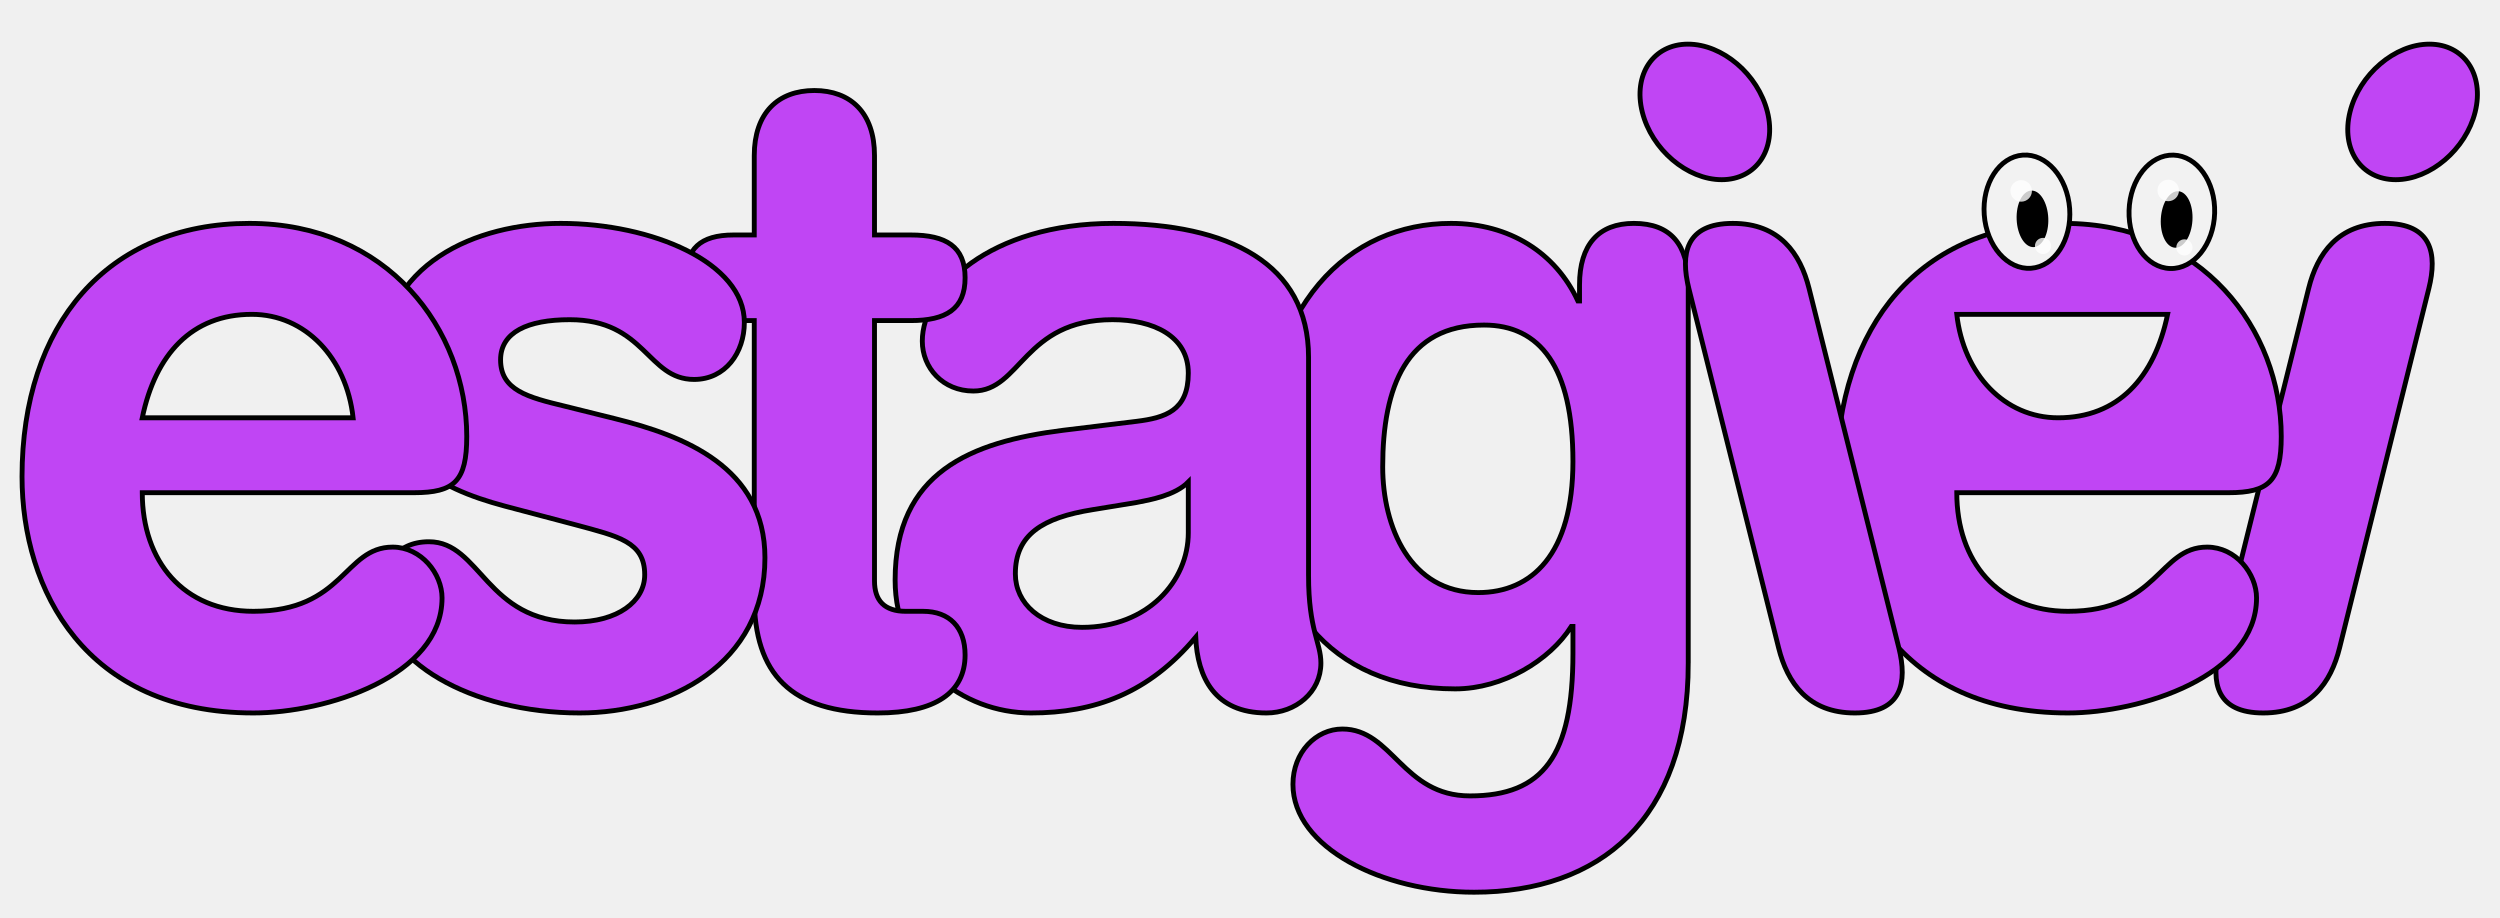
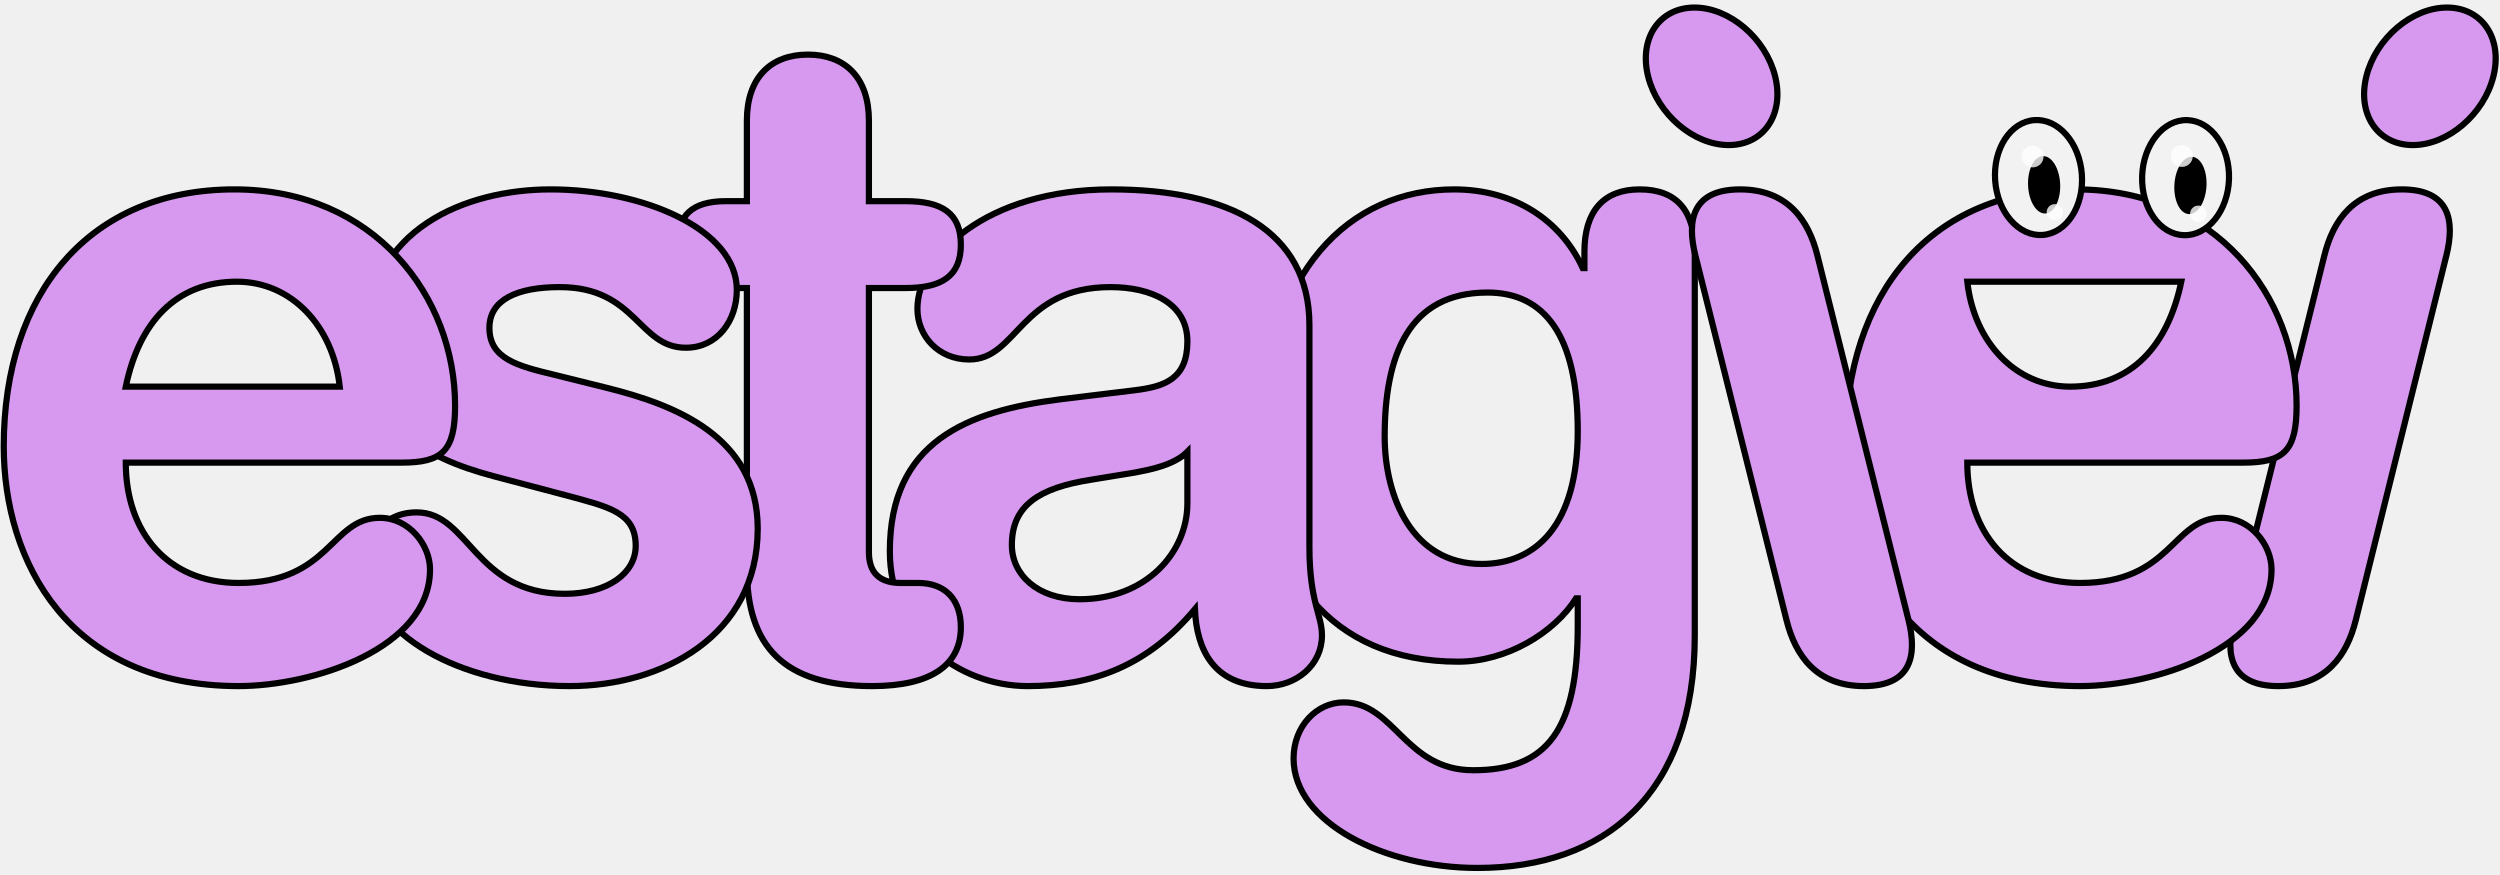
- <svg xmlns="http://www.w3.org/2000/svg" version="1.1" id="Camada_1" x="0px" y="0px" width="512px" height="187.845px" viewBox="0 0 512 187.845" enable-background="new 0 0 512 187.845" xml:space="preserve">
-   <g>
-     <g>
-       <path fill="#C045F4" stroke="#000000" stroke-miterlimit="10" d="M345.752,135.788c0,32.144-18.216,46.938-43.853,46.938    c-18.721,0-37.105-9.132-37.105-22.099c0-6.574,4.722-11.323,10.119-11.323c10.289,0,12.313,13.698,26.143,13.698    c15.011,0,21.082-8.22,21.082-29.222v-5.479h-0.336c-4.386,6.94-14,12.784-23.782,12.784c-25.974,0-39.468-18.264-39.468-44.564    c0-34.518,17.879-50.772,38.625-50.772c11.975,0,21.42,6.027,25.974,15.889h0.336v-3.288c0-8.218,3.88-12.601,11.132-12.601    c7.589,0,11.132,4.383,11.132,12.601V135.788z M302.743,121.36c10.963,0,19.395-7.852,19.395-26.847    c0-19.36-6.747-27.943-18.215-27.943c-15.854,0-20.746,12.601-20.746,29.039C283.178,107.846,288.744,121.36,302.743,121.36z" />
-       <path fill="#C045F4" stroke="#000000" stroke-miterlimit="10" d="M267.989,117.891c0,11.14,2.53,13.697,2.53,17.897    c0,6.027-5.228,10.228-11.132,10.228c-10.626,0-14.167-7.305-14.505-15.523c-9.614,11.506-20.745,15.523-33.733,15.523    c-13.998,0-27.829-10.41-27.829-27.212c0-22.099,15.516-28.309,34.407-30.683l15.011-1.827c5.904-0.73,10.626-2.191,10.626-9.862    s-7.252-10.959-15.516-10.959c-18.216,0-18.721,14.611-28.504,14.611c-6.24,0-10.457-4.747-10.457-10.226    c0-10.593,13.829-24.109,39.13-24.109c23.612,0,39.973,8.218,39.973,27.395V117.891z M243.364,98.714    c-2.699,2.739-7.758,3.652-10.626,4.2l-8.939,1.461c-10.289,1.644-15.854,5.113-15.854,13.15c0,6.027,5.228,10.957,13.661,10.957    c13.493,0,21.758-9.496,21.758-19.358V98.714z" />
-       <path fill="#C045F4" stroke="#000000" stroke-miterlimit="10" d="M154.472,65.656h-4.217c-6.915,0-9.783-2.922-9.783-8.767    s2.867-8.767,9.783-8.767h4.217V31.87c0-8.767,4.891-13.333,12.313-13.333c7.421,0,12.313,4.566,12.313,13.333v16.253h7.421    c7.253,0,11.132,2.375,11.132,8.767c0,6.393-3.879,8.767-11.132,8.767h-7.421v53.33c0,4.018,2.023,6.21,6.409,6.21h3.541    c5.397,0,8.602,3.286,8.602,8.949c0,7.67-6.071,11.87-17.879,11.87c-17.877,0-25.299-8.035-25.299-23.742V65.656z" />
-       <path fill="#C045F4" stroke="#000000" stroke-miterlimit="10" d="M114.83,45.749c18.721,0,37.612,8.035,37.612,20.272    c0,6.21-3.879,11.689-10.288,11.689c-9.614,0-9.952-12.237-25.468-12.237c-8.602,0-14.168,2.558-14.168,8.22    c0,6.21,5.566,7.671,13.157,9.496l10.288,2.558c14,3.469,30.696,9.862,30.696,28.49c0,21.733-19.395,31.778-37.949,31.778    c-22.263,0-40.815-10.775-40.815-23.924c0-5.844,3.035-11.142,9.95-11.142c10.626,0,11.639,16.438,29.854,16.438    c8.771,0,14.337-4.2,14.337-9.679c0-6.758-5.397-7.854-14.168-10.228l-14.505-3.836C89.024,99.809,77.893,93.417,77.893,75.52    C77.893,53.785,97.795,45.749,114.83,45.749z" />
-       <path fill="#C045F4" stroke="#000000" stroke-miterlimit="10" d="M29.138,100.905c0,14.064,8.434,24.291,22.769,24.291    c18.554,0,18.554-13.15,28.504-13.15c5.904,0,10.12,5.479,10.12,10.41c0,16.07-23.782,23.559-38.625,23.559    c-34.407,0-47.395-25.203-47.395-48.399c0-31.047,17.374-51.868,46.552-51.868c28.335,0,44.527,21.733,44.527,43.65    c0,9.132-2.53,11.506-10.794,11.506H29.138z M72.315,85.564c-1.349-12.237-9.781-21.186-20.745-21.186    c-12.313,0-19.734,8.22-22.433,21.186H72.315z" />
-       <path fill="#C045F4" stroke="#000000" stroke-miterlimit="10" d="M497.545,9.039c7.083,0,11.275,6.21,9.37,13.881    c-1.905,7.67-9.183,13.88-16.265,13.88c-7.086,0-11.275-6.21-9.37-13.88C483.185,15.249,490.459,9.039,497.545,9.039z     M472.802,59.082c1.769-7.123,6.01-13.333,15.624-13.333c9.614,0,10.77,6.21,9.001,13.333l-18.283,73.601    c-1.77,7.124-6.01,13.333-15.624,13.333c-9.614,0-10.77-6.208-9.001-13.333L472.802,59.082z" />
-       <path fill="#C045F4" stroke="#000000" stroke-miterlimit="10" d="M400.748,100.905c0,14.064,8.434,24.291,22.769,24.291    c18.553,0,18.553-13.15,28.504-13.15c5.902,0,10.119,5.479,10.119,10.41c0,16.07-23.782,23.559-38.623,23.559    c-34.409,0-47.395-25.203-47.395-48.399c0-31.047,17.372-51.868,46.549-51.868c28.337,0,44.528,21.733,44.528,43.65    c0,9.132-2.531,11.506-10.794,11.506H400.748z M400.748,64.378c1.351,12.237,9.784,21.186,20.746,21.186    c12.313,0,19.733-8.22,22.432-21.186H400.748z" />
-       <path fill="#C045F4" stroke="#000000" stroke-miterlimit="10" d="M345.683,9.039c7.08-0.01,14.365,6.192,16.281,13.863    c1.916,7.67-2.265,13.888-9.345,13.898c-7.083,0.01-14.365-6.192-16.281-13.861C334.422,15.268,338.6,9.05,345.683,9.039z     M345.878,59.1c-1.78-7.123-0.633-13.336,8.977-13.35c9.611-0.014,13.86,6.192,15.639,13.315l18.388,73.601    c1.78,7.124,0.633,13.336-8.977,13.35c-9.611,0.014-13.859-6.191-15.639-13.315L345.878,59.1z" />
-     </g>
-     <g>
-       <g>
-         <ellipse transform="matrix(0.9974 -0.0724 0.0724 0.9974 -2.0499 30.1495)" fill="#F2F2F2" stroke="#000000" stroke-miterlimit="10" cx="415.107" cy="43.369" rx="8.769" ry="11.619" />
-         <ellipse transform="matrix(0.9991 -0.0418 0.0418 0.9991 -1.5092 17.4187)" cx="416.259" cy="44.841" rx="3.242" ry="5.794" />
-         <circle opacity="0.8" fill="#FFFFFF" cx="418.411" cy="50.37" r="1.654" />
-         <circle opacity="0.8" fill="#FFFFFF" cx="413.937" cy="39.103" r="2.202" />
-       </g>
-       <g>
-         <ellipse transform="matrix(0.9996 0.0291 -0.0291 0.9996 1.4493 -12.9165)" fill="#F2F2F2" stroke="#000000" stroke-miterlimit="10" cx="444.785" cy="43.369" rx="8.769" ry="11.619" />
-         <ellipse transform="matrix(0.9982 0.0597 -0.0597 0.9982 3.4791 -26.5356)" cx="445.782" cy="44.951" rx="3.242" ry="5.794" />
-         <circle opacity="0.8" fill="#FFFFFF" cx="447.363" cy="50.669" r="1.654" />
-         <circle opacity="0.8" fill="#FFFFFF" cx="444.054" cy="39.007" r="2.202" />
-       </g>
-     </g>
-   </g>
+ <svg xmlns="http://www.w3.org/2000/svg" width="403" height="141" viewBox="0 0 403 141" fill="none">
+   <path d="M273.196 102.431C273.196 128.099 258.645 139.912 238.165 139.912C223.211 139.912 208.525 132.62 208.525 122.266C208.525 117.016 212.297 113.224 216.608 113.224C224.827 113.224 226.444 124.162 237.492 124.162C249.483 124.162 254.333 117.598 254.333 100.827V96.452H254.064C250.561 101.994 242.881 106.661 235.067 106.661C214.318 106.661 203.539 92.076 203.539 71.075C203.539 43.511 217.821 30.532 234.393 30.532C243.959 30.532 251.504 35.345 255.142 43.22H255.41V40.594C255.41 34.032 258.51 30.532 264.303 30.532C270.365 30.532 273.196 34.032 273.196 40.594V102.431H273.196ZM238.84 90.91C247.597 90.91 254.333 84.64 254.333 69.472C254.333 54.012 248.943 47.158 239.782 47.158C227.118 47.158 223.21 57.221 223.21 70.347C223.211 80.118 227.657 90.91 238.84 90.91Z" fill="#D699EF" stroke="black" stroke-miterlimit="10" />
+   <path d="M211.077 88.14C211.077 97.035 213.098 99.077 213.098 102.431C213.098 107.244 208.922 110.598 204.206 110.598C195.717 110.598 192.889 104.765 192.619 98.203C184.939 107.391 176.047 110.598 165.672 110.598C154.49 110.598 143.441 102.286 143.441 88.869C143.441 71.222 155.836 66.263 170.926 64.367L182.918 62.908C187.634 62.325 191.406 61.159 191.406 55.033C191.406 48.908 185.613 46.282 179.011 46.282C164.46 46.282 164.057 57.95 156.242 57.95C151.257 57.95 147.888 54.159 147.888 49.784C147.888 41.325 158.935 30.532 179.146 30.532C198.008 30.532 211.078 37.094 211.078 52.408V88.14H211.077ZM191.406 72.826C189.25 75.013 185.209 75.742 182.918 76.18L175.777 77.347C167.558 78.659 163.112 81.43 163.112 87.847C163.112 92.66 167.289 96.597 174.025 96.597C184.804 96.597 191.406 89.014 191.406 81.139V72.826Z" fill="#D699EF" stroke="black" stroke-miterlimit="10" />
+   <path d="M120.397 46.428H117.028C111.504 46.428 109.213 44.095 109.213 39.428C109.213 34.76 111.503 32.427 117.028 32.427H120.397V19.449C120.397 12.448 124.304 8.802 130.233 8.802C136.161 8.802 140.069 12.448 140.069 19.449V32.428H145.997C151.791 32.428 154.889 34.324 154.889 39.428C154.889 44.533 151.791 46.429 145.997 46.429H140.069V89.015C140.069 92.223 141.685 93.974 145.188 93.974H148.017C152.328 93.974 154.888 96.598 154.888 101.12C154.888 107.244 150.039 110.598 140.606 110.598C126.326 110.598 120.397 104.182 120.397 91.64V46.428V46.428Z" fill="#D699EF" stroke="black" stroke-miterlimit="10" />
+   <path d="M88.73 30.532C103.684 30.532 118.775 36.948 118.775 46.72C118.775 51.679 115.676 56.054 110.557 56.054C102.877 56.054 102.607 46.282 90.212 46.282C83.341 46.282 78.894 48.325 78.894 52.846C78.894 57.805 83.341 58.972 89.404 60.429L97.623 62.472C108.806 65.242 122.144 70.347 122.144 85.222C122.144 102.576 106.65 110.597 91.829 110.597C74.045 110.597 59.225 101.993 59.225 91.493C59.225 86.827 61.649 82.596 67.173 82.596C75.661 82.596 76.471 95.722 91.021 95.722C98.028 95.722 102.474 92.369 102.474 87.993C102.474 82.597 98.163 81.722 91.156 79.826L79.569 76.763C68.115 73.701 59.223 68.596 59.223 54.305C59.223 36.949 75.121 30.532 88.73 30.532Z" fill="#D699EF" stroke="black" stroke-miterlimit="10" />
+   <path d="M20.276 74.576C20.276 85.806 27.014 93.973 38.465 93.973C53.286 93.973 53.286 83.472 61.235 83.472C65.951 83.472 69.319 87.847 69.319 91.785C69.319 104.617 50.321 110.597 38.464 110.597C10.979 110.597 0.604 90.472 0.604 71.949C0.604 47.157 14.482 30.531 37.791 30.531C60.425 30.531 73.36 47.886 73.36 65.387C73.36 72.679 71.339 74.575 64.737 74.575H20.276V74.576ZM54.767 62.325C53.69 52.554 46.954 45.408 38.196 45.408C28.36 45.408 22.431 51.972 20.276 62.325H54.767Z" fill="#D699EF" stroke="black" stroke-miterlimit="10" />
+   <path d="M394.453 1.218C400.111 1.218 403.46 6.177 401.938 12.302C400.416 18.427 394.602 23.386 388.945 23.386C383.285 23.386 379.938 18.427 381.46 12.302C382.982 6.177 388.792 1.218 394.453 1.218ZM374.688 41.179C376.101 35.491 379.488 30.532 387.168 30.532C394.848 30.532 395.772 35.491 394.359 41.179L379.754 99.951C378.34 105.64 374.953 110.598 367.273 110.598C359.593 110.598 358.669 105.641 360.083 99.951L374.688 41.179Z" fill="#D699EF" stroke="black" stroke-miterlimit="10" />
+   <path d="M317.129 74.576C317.129 85.806 323.866 93.973 335.317 93.973C350.138 93.973 350.138 83.472 358.087 83.472C362.802 83.472 366.17 87.847 366.17 91.785C366.17 104.617 347.173 110.597 335.317 110.597C307.83 110.597 297.457 90.472 297.457 71.949C297.457 47.157 311.334 30.531 334.641 30.531C357.278 30.531 370.212 47.886 370.212 65.387C370.212 72.679 368.19 74.575 361.589 74.575H317.129V74.576ZM317.129 45.408C318.208 55.179 324.945 62.325 333.701 62.325C343.537 62.325 349.465 55.762 351.621 45.408H317.129V45.408Z" fill="#D699EF" stroke="black" stroke-miterlimit="10" />
+   <path d="M273.141 1.218C278.797 1.21 284.616 6.162 286.147 12.288C287.678 18.413 284.338 23.378 278.682 23.386C273.024 23.394 267.207 18.441 265.676 12.318C264.146 6.192 267.483 1.227 273.141 1.218ZM273.297 41.193C271.875 35.505 272.791 30.544 280.468 30.533C288.146 30.522 291.54 35.477 292.961 41.165L307.65 99.938C309.072 105.627 308.156 110.587 300.479 110.598C292.801 110.609 289.408 105.655 287.986 99.966L273.297 41.193Z" fill="#D699EF" stroke="black" stroke-miterlimit="10" />
+   <path d="M329.28 37.872C333.138 37.592 335.966 33.222 335.594 28.111C335.223 23 331.794 19.084 327.936 19.364C324.077 19.644 321.25 24.014 321.621 29.125C321.992 34.236 325.421 38.152 329.28 37.872Z" fill="#F2F2F2" stroke="black" stroke-miterlimit="10" />
+   <path d="M329.705 34.413C331.134 34.353 332.206 32.235 332.099 29.682C331.992 27.129 330.747 25.108 329.318 25.167C327.889 25.227 326.818 27.345 326.924 29.898C327.031 32.451 328.276 34.472 329.705 34.413Z" fill="black" />
+   <path opacity="0.8" d="M331.239 35.543C331.968 35.543 332.56 34.952 332.56 34.222C332.56 33.493 331.968 32.901 331.239 32.901C330.509 32.901 329.917 33.493 329.917 34.222C329.917 34.952 330.509 35.543 331.239 35.543Z" fill="white" />
+   <path opacity="0.8" d="M327.665 26.983C328.636 26.983 329.424 26.196 329.424 25.225C329.424 24.254 328.636 23.467 327.665 23.467C326.693 23.467 325.906 24.254 325.906 25.225C325.906 26.196 326.693 26.983 327.665 26.983Z" fill="white" />
+   <path d="M352.044 37.913C355.911 38.026 359.167 33.965 359.316 28.843C359.466 23.721 356.452 19.477 352.584 19.365C348.717 19.252 345.461 23.313 345.312 28.435C345.163 33.557 348.177 37.801 352.044 37.913Z" fill="#F2F2F2" stroke="black" stroke-miterlimit="10" />
+   <path d="M352.821 34.511C354.249 34.596 355.53 32.597 355.683 30.047C355.835 27.496 354.802 25.359 353.374 25.274C351.946 25.188 350.665 27.187 350.513 29.738C350.36 32.288 351.394 34.425 352.821 34.511Z" fill="black" />
+   <path opacity="0.8" d="M354.366 35.782C355.096 35.782 355.687 35.19 355.687 34.461C355.687 33.731 355.096 33.14 354.366 33.14C353.636 33.14 353.045 33.731 353.045 34.461C353.045 35.19 353.636 35.782 354.366 35.782Z" fill="white" />
+   <path opacity="0.8" d="M351.723 26.907C352.694 26.907 353.482 26.119 353.482 25.148C353.482 24.177 352.694 23.39 351.723 23.39C350.751 23.39 349.964 24.177 349.964 25.148C349.964 26.119 350.751 26.907 351.723 26.907Z" fill="white" />
</svg>
